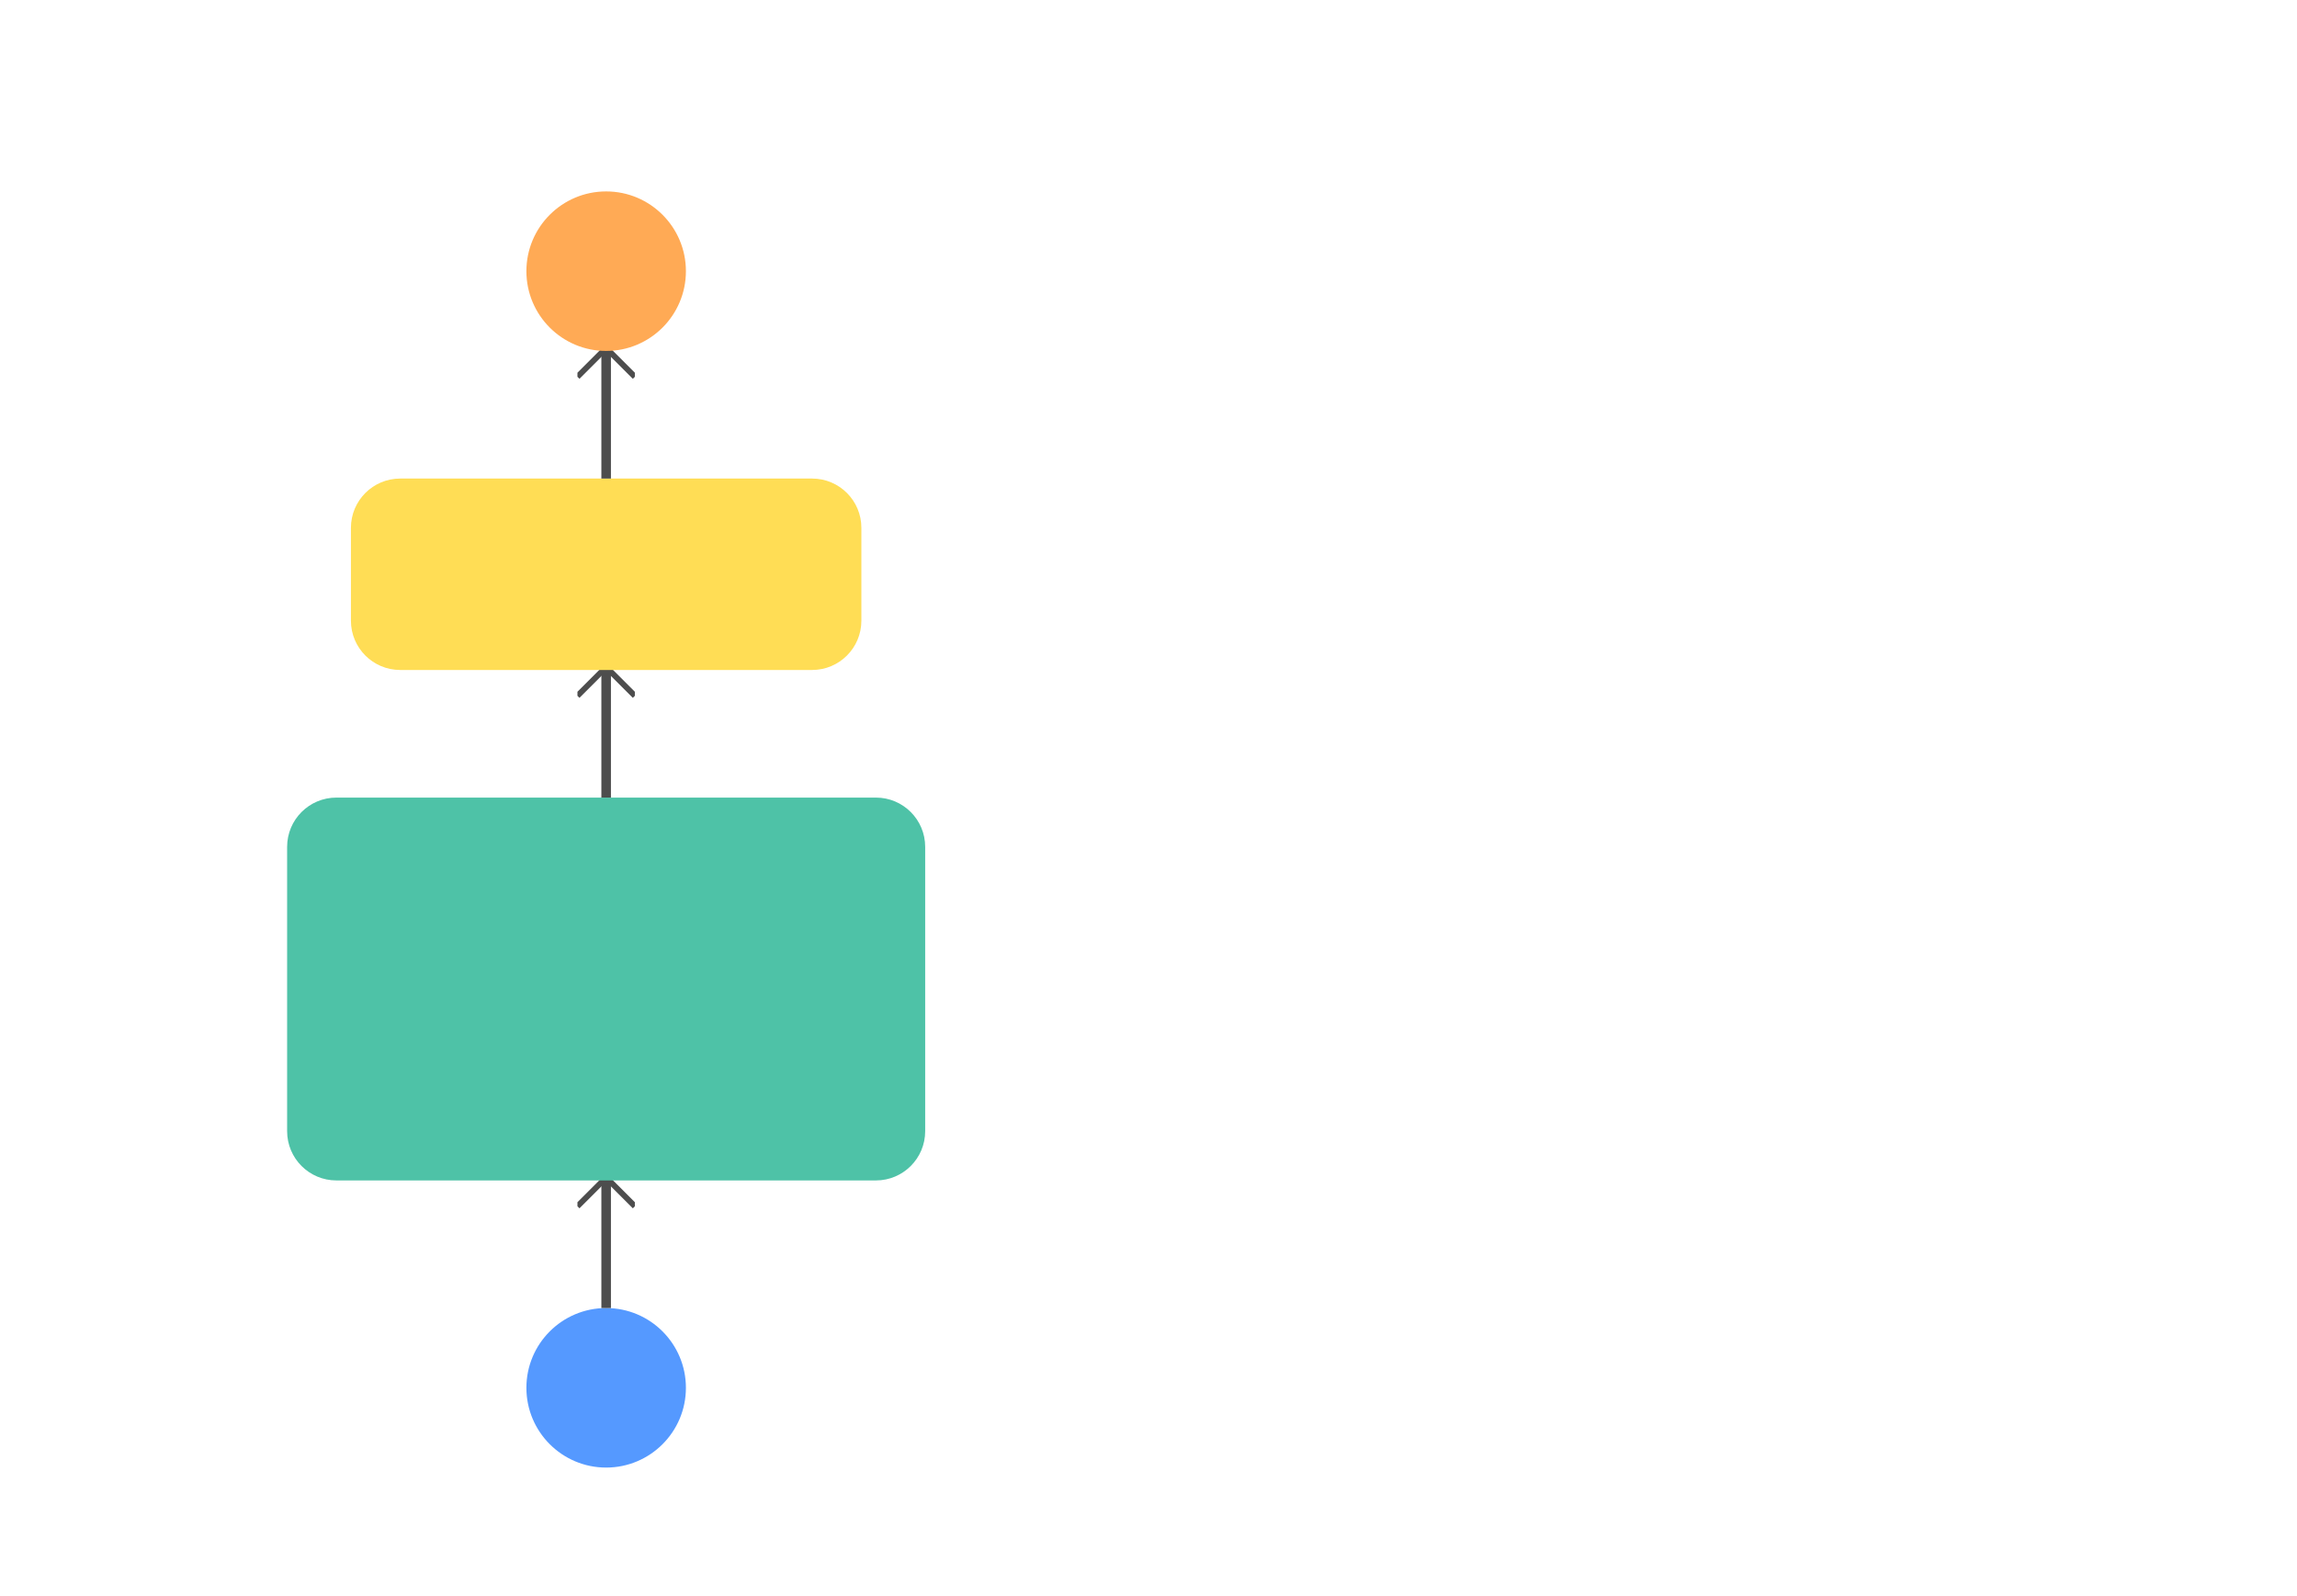
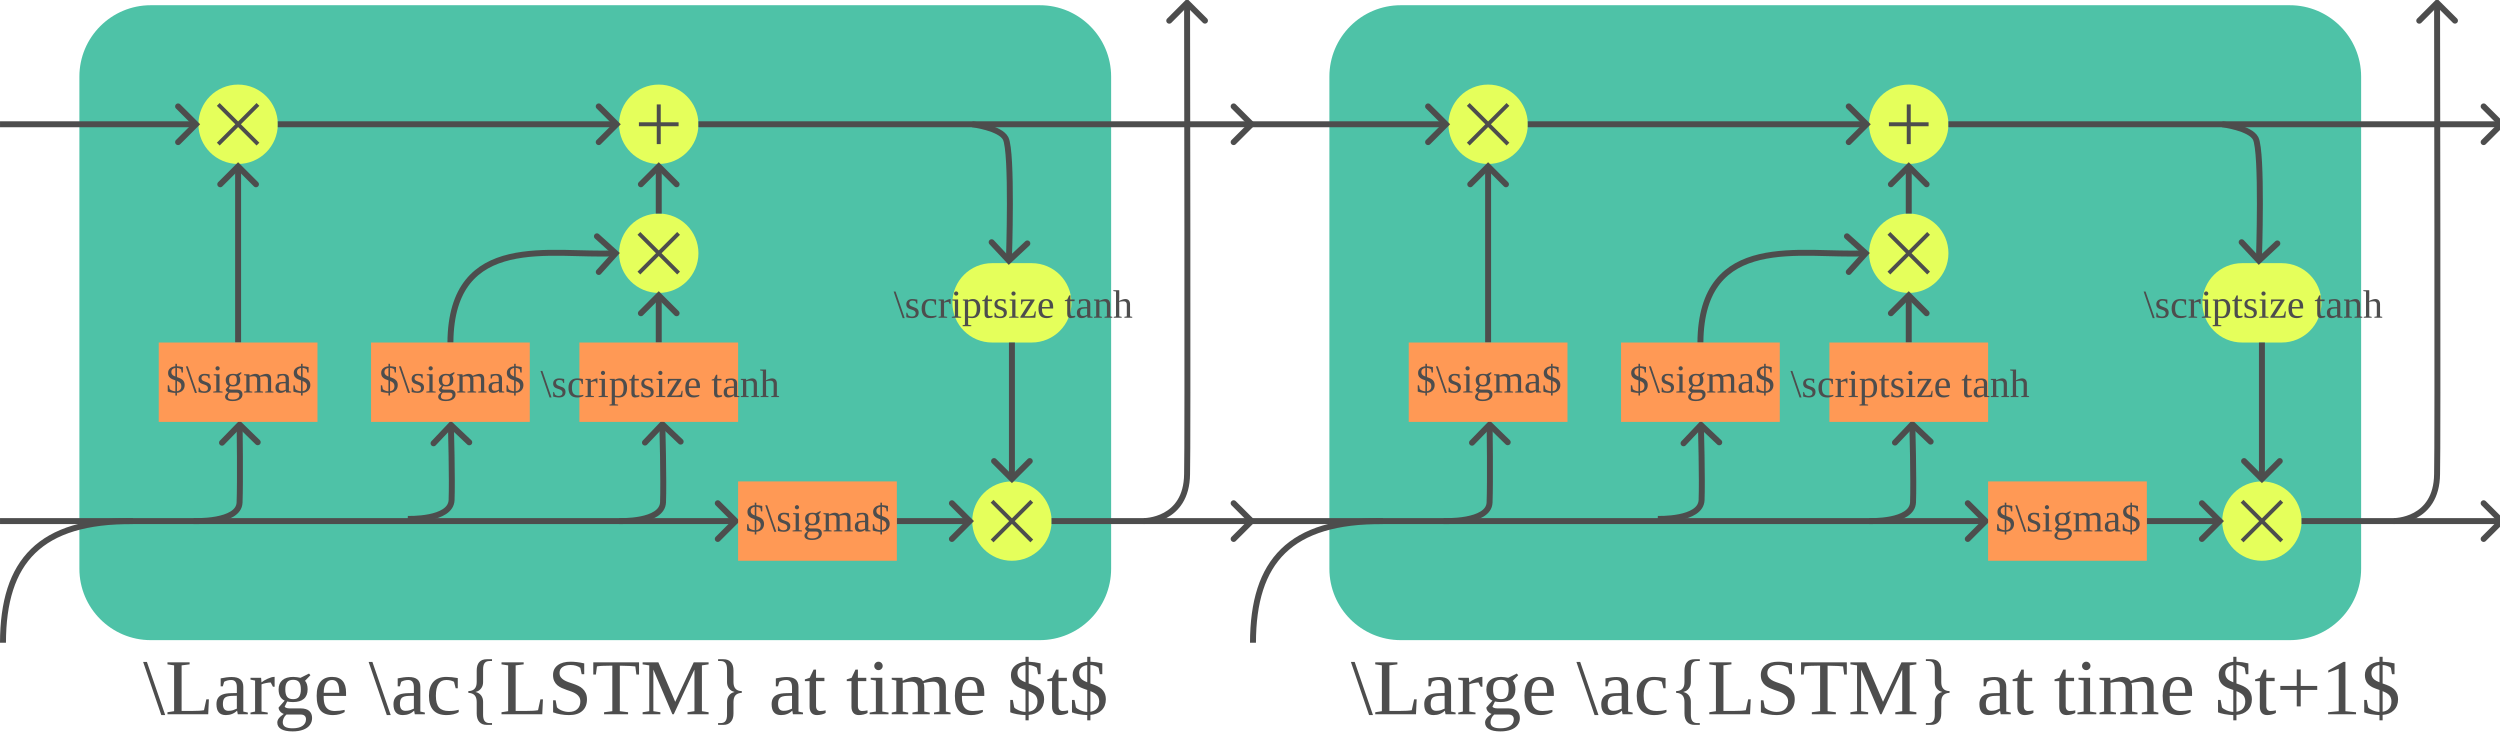
- <svg xmlns="http://www.w3.org/2000/svg" width="720px" height="500px" viewBox="0 0 720 500" version="1.1" id="svg8" xml:space="preserve">
+ <svg xmlns="http://www.w3.org/2000/svg" width="630" height="185" viewBox="0 0 630 185" version="1.1" id="svg8" xml:space="preserve">
  <defs id="defs2">
-     <marker id="arrow" viewBox="0 0 10 10" refX="5" refY="5" markerWidth="6" markerHeight="6" orient="auto-start-reverse">
-       <path d="m 0.5,0 5,5 -5,5" fill="none" stroke="#4d4d4d" id="path3913" />
+     <marker style="overflow:visible" id="arrow" refX="0" refY="0" orient="auto-start-reverse" markerWidth="4.207" markerHeight="7" viewBox="0 0 4.207 7" preserveAspectRatio="xMidYMid">
+       <path style="fill:none;stroke:context-stroke;stroke-width:1;stroke-linecap:round" d="M 3,-3 0,0 3,3" id="arrow3" transform="rotate(180,0.125,0)" />
    </marker>
  </defs>
-   <g id="cell">
-     <circle id="input" cx="190" cy="435" r="25" stroke="none" fill="#5599ff" />
-     <line x1="190" x2="190" y1="410" y2="370" stroke-width="3" stroke="#4d4d4d" marker-end="url(#arrow)" id="line0" />
-     <rect id="lstm" width="200" height="120" x="90" y="250" fill="#4ec2a7" ry="15.443" style="fill:#4ec2a7;fill-opacity:1" />
-     <line x1="190" x2="190" y1="250" y2="210" stroke-width="3" stroke="#4d4d4d" marker-end="url(#arrow)" id="line1" />
-     <rect id="FC" width="160" height="60" x="110" y="150" fill="#ffdd55" ry="15.443" />
-     <line x1="190" x2="190" y1="150" y2="110" stroke-width="3" stroke="#4d4d4d" marker-end="url(#arrow)" id="line2" />
-     <circle id="ouput" cx="190" cy="85" r="25" stroke="none" fill="#ffaa55" />
+   <g id="cell" transform="scale(0.5)">
+     <rect id="background" width="520" height="320" x="40.008" y="2.63" ry="36" fill="#4ec2a7" rx="36" />
+     <g id="pointwise" transform="translate(-59.99231,-37.37)">
+       <circle id="mult1" cx="180" cy="100" r="20" stroke="none" fill="#e5ff5b" />
+       <circle id="mult2" cx="392" cy="165" r="20" stroke="none" fill="#e5ff5b" />
+       <circle id="mult3" cx="570" cy="300" r="20" stroke="none" fill="#e5ff5b" />
+       <circle id="add" cx="392" cy="100" r="20" stroke="none" fill="#e5ff5b" />
+       <rect y="170" x="540" height="40" width="60" id="tanh2" ry="20" fill="#e5ff5b" rx="20" />
+       <text x="570.65" y="197.5" id="textTanhPointwise" fill="#4d4d4d" stroke="none" font-size="20px" text-anchor="middle">\scriptsize tanh</text>
+       <g id="plusSign">
+         <line x1="392" x2="392" y1="110" y2="90" stroke-width="2" stroke="#4d4d4d" id="plus1" />
+         <line x1="402" x2="382" y1="100" y2="100" stroke-width="2" stroke="#4d4d4d" id="plus2" />
+       </g>
+       <g id="multSign1">
+         <line x1="170" x2="190" y1="110" y2="90" stroke-width="2" stroke="#4d4d4d" id="line1773" />
+         <line x1="190" x2="170" y1="110" y2="90" stroke-width="2" stroke="#4d4d4d" id="line1771" />
+       </g>
+       <g id="multSign3">
+         <line x1="560" x2="580" y1="310" y2="290" stroke-width="2" stroke="#4d4d4d" id="mult2-9" />
+         <line x1="580" x2="560" y1="310" y2="290" stroke-width="2" stroke="#4d4d4d" id="mult1-3" />
+       </g>
+       <g id="multSign2">
+         <line x1="402" x2="382" y1="175" y2="155" stroke-width="2" stroke="#4d4d4d" id="mult2-0" />
+         <line x1="402" x2="382" y1="155" y2="175" stroke-width="2" stroke="#4d4d4d" id="mult1-6" />
+       </g>
+     </g>
+     <g id="paths" transform="translate(-59.99231,-37.37)">
+       <line x1="392" x2="392" y1="210" y2="187" stroke-width="3" stroke="#4d4d4d" marker-end="url(#arrow)" id="line1963" style="marker-end:url(#arrow)" />
+       <line x1="392" x2="392" y1="145" y2="122" stroke-width="3" stroke="#4d4d4d" marker-end="url(#arrow)" id="line2540" style="marker-end:url(#arrow)" />
+       <line x1="570" x2="570" y1="210" y2="278" stroke-width="3" stroke="#4d4d4d" marker-end="url(#arrow)" id="line2545" style="marker-end:url(#arrow)" />
+       <line x1="180" x2="180" y1="210" y2="122" stroke-width="3" stroke="#4d4d4d" marker-end="url(#arrow)" id="line2541" style="marker-end:url(#arrow)" />
+       <line x1="60" x2="430" y1="300" y2="300" stroke-width="3" stroke="#4d4d4d" id="line25415" marker-end="url(#arrow)" style="marker-end:url(#arrow)" />
+       <line x1="590" x2="690" y1="300" y2="300" stroke-width="3" stroke="#4d4d4d" id="line25411" marker-end="url(#arrow)" />
+       <line x1="412" x2="690" y1="100" y2="100" stroke-width="3" stroke="#4d4d4d" id="line25419" marker-end="url(#arrow)" />
+       <line x1="200" x2="370" y1="100" y2="100" stroke-width="3" stroke="#4d4d4d" id="line254153" marker-end="url(#arrow)" style="marker-end:url(#arrow)" />
+       <line x2="548" y1="300" y2="300" stroke-width="3" stroke="#4d4d4d" id="line1103" marker-end="url(#arrow)" x1="512" style="marker-end:url(#arrow)" />
+       <line x1="60" x2="158" y1="100" y2="100" stroke-width="3" stroke="#4d4d4d" id="line25416" marker-end="url(#arrow)" style="marker-end:url(#arrow)" />
+       <path id="path1892" d="m 287,210 c 0.433,-56.455 51.848,-43.38 82.547,-44.964" fill="none" stroke="#4d4d4d" stroke-width="3" marker-end="url(#arrow)" style="marker-end:url(#arrow)" />
+       <path id="path192" d="m 636.427,299.998 c 0,0 21.646,0.16 21.851,-23.717 0.405,-10.198 0,-236.738 0,-236.738" fill="none" stroke="#4d4d4d" stroke-width="3" marker-end="url(#arrow)" style="marker-end:url(#arrow)" />
+       <path d="m 61.492,361.318 c 0.101,-41.225 18.661,-61.596 65.487,-61.315" id="path1992" fill="none" stroke="#4d4d4d" stroke-width="3" />
+       <path id="path1860" d="m 372.057,299.988 c 0,0 21.695,0.824 22.104,-9.481 0.409,-10.305 -0.327,-38.567 -0.327,-38.567" stroke="#4d4d4d" fill="none" stroke-width="3" marker-end="url(#arrow)" style="marker-end:url(#arrow)" />
+       <path id="path1869" d="m 265.489,298.882 c 0,0 21.695,0.824 22.104,-9.481 0.409,-10.305 -0.32,-37.097 -0.32,-37.097" stroke="#4d4d4d" fill="none" stroke-width="3" marker-end="url(#arrow)" style="marker-end:url(#arrow)" />
+       <path id="path18699" d="m 157.557,299.988 c 0,0 22.77,0.961 23.18,-9.344 0.409,-10.305 0.039,-38.517 0.039,-38.517" stroke="#4d4d4d" fill="none" stroke-width="3" marker-end="url(#arrow)" style="marker-end:url(#arrow)" />
+       <path id="path1865" d="m 550,100 c 0,0 14.111,1.794 16.841,7.159 C 570.321,113.995 568.5,168 568.5,168" stroke="#4d4d4d" fill="none" stroke-width="3" marker-end="url(#arrow)" style="marker-end:url(#arrow)" />
+     </g>
+     <g id="NN" transform="translate(-59.99231,-37.37)">
+       <rect id="tanhNN" width="80" height="40" x="352" y="210" fill="#ff9955" stroke="none" />
+       <text x="392.65" y="237.5" id="textTanh" fill="#4d4d4d" stroke="none" font-size="20px" text-anchor="middle">\scriptsize tanh</text>
+       <rect id="sigmoid3" width="80" height="40" x="432" y="280" fill="#ff9955" stroke="none" />
+       <text x="472.34" y="305.2" id="textSig3" fill="#4d4d4d" stroke="none" font-size="20px" text-anchor="middle">$\sigma$</text>
+       <rect id="sigmoid2" width="80" height="40" x="247" y="210" fill="#ff9955" stroke="none" />
+       <text x="287.74" y="235.2" id="textSig2" fill="#4d4d4d" stroke="none" font-size="20px" text-anchor="middle">$\sigma$</text>
+       <rect id="sigmoid1" width="80" height="40" x="140" y="210" fill="#ff9955" stroke="none" />
+       <text x="180.34" y="235.2" id="textSig1" fill="#4d4d4d" stroke="none" font-size="20px" text-anchor="middle">$\sigma$</text>
+     </g>
  </g>
-   <g id="paths" style="display:none">
-     <line x1="392" x2="392" y1="210" y2="187" stroke-width="3" stroke="#4d4d4d" marker-end="url(#arrow)" id="line1963" />
-     <line x1="392" x2="392" y1="145" y2="122" stroke-width="3" stroke="#4d4d4d" marker-end="url(#arrow)" id="line2540" />
-     <line x1="570" x2="570" y1="210" y2="278" stroke-width="3" stroke="#4d4d4d" marker-end="url(#arrow)" id="line2545" />
-     <line x1="180" x2="180" y1="210" y2="122" stroke-width="3" stroke="#4d4d4d" marker-end="url(#arrow)" id="line2541" />
-     <line x1="60" x2="430" y1="300" y2="300" stroke-width="3" stroke="#4d4d4d" id="line25415" marker-end="url(#arrow)" />
-     <line x1="590" x2="690" y1="300" y2="300" stroke-width="3" stroke="#4d4d4d" id="line25411" marker-end="url(#arrow)" />
-     <line x1="412" x2="690" y1="100" y2="100" stroke-width="3" stroke="#4d4d4d" id="line25419" marker-end="url(#arrow-8)" />
-     <line x1="200" x2="370" y1="100" y2="100" stroke-width="3" stroke="#4d4d4d" id="line254153" marker-end="url(#arrow)" />
-     <line x2="548" y1="300" y2="300" stroke-width="3" stroke="#4d4d4d" id="line1103" marker-end="url(#arrow)" x1="512" />
-     <line x1="60" x2="158" y1="100" y2="100" stroke-width="3" stroke="#4d4d4d" id="line25416" marker-end="url(#arrow)" />
-     <path id="path1892" d="m 287,210 c 0.433,-56.455 51.848,-43.38 82.547,-44.964" fill="none" stroke="#4d4d4d" stroke-width="3" marker-end="url(#arrow)" />
-     <path id="path192" d="m 636.427,299.998 c 0,0 21.646,0.16 21.851,-23.717 0.405,-10.198 0,-236.738 0,-236.738" fill="none" stroke="#4d4d4d" stroke-width="3" marker-end="url(#arrow)" />
-     <path d="m 61.492,361.318 c 0.101,-41.225 18.661,-61.596 65.487,-61.315" id="path1992" fill="none" stroke="#4d4d4d" stroke-width="3" />
-     <path id="path1860" d="m 372.057,299.988 c 0,0 21.695,0.824 22.104,-9.481 0.409,-10.305 -0.327,-38.567 -0.327,-38.567" stroke="#4d4d4d" fill="none" stroke-width="3" marker-end="url(#arrow)" />
-     <path id="path1869" d="m 265.489,298.882 c 0,0 21.695,0.824 22.104,-9.481 0.409,-10.305 -0.32,-37.097 -0.32,-37.097" stroke="#4d4d4d" fill="none" stroke-width="3" marker-end="url(#arrow)" />
-     <path id="path18699" d="m 157.557,299.988 c 0,0 22.77,0.961 23.18,-9.344 0.409,-10.305 0.039,-38.517 0.039,-38.517" stroke="#4d4d4d" fill="none" stroke-width="3" marker-end="url(#arrow)" />
-     <path id="path1865" d="m 550,100 c 0,0 14.111,1.794 16.841,7.159 C 570.321,113.995 568.5,168 568.5,168" stroke="#4d4d4d" fill="none" stroke-width="3" marker-end="url(#arrow)" />
+   <text x="157.675" y="180" id="text351" fill="#4d4d4d" stroke="none" font-size="20px" text-anchor="middle">\Large \ac{LSTM} at time $t$</text>
+   <text x="472.675" y="180" id="text290" fill="#4d4d4d" stroke="none" font-size="20px" text-anchor="middle">\Large \ac{LSTM} at time $t+1$</text>
+   <g id="g995" transform="matrix(0.5,0,0,0.5,315,0)">
+     <rect id="rect901" width="520" height="320" x="40.008" y="2.63" ry="36" fill="#4ec2a7" rx="36" />
+     <g id="g939" transform="translate(-59.99231,-37.37)">
+       <circle id="circle903" cx="180" cy="100" r="20" stroke="none" fill="#e5ff5b" />
+       <circle id="circle905" cx="392" cy="165" r="20" stroke="none" fill="#e5ff5b" />
+       <circle id="circle907" cx="570" cy="300" r="20" stroke="none" fill="#e5ff5b" />
+       <circle id="circle909" cx="392" cy="100" r="20" stroke="none" fill="#e5ff5b" />
+       <rect y="170" x="540" height="40" width="60" id="rect911" ry="20" fill="#e5ff5b" rx="20" />
+       <text x="570.65" y="197.5" id="text913" fill="#4d4d4d" stroke="none" font-size="20px" text-anchor="middle">\scriptsize tanh</text>
+       <g id="g919">
+         <line x1="392" x2="392" y1="110" y2="90" stroke-width="2" stroke="#4d4d4d" id="line915" />
+         <line x1="402" x2="382" y1="100" y2="100" stroke-width="2" stroke="#4d4d4d" id="line917" />
+       </g>
+       <g id="g925">
+         <line x1="170" x2="190" y1="110" y2="90" stroke-width="2" stroke="#4d4d4d" id="line921" />
+         <line x1="190" x2="170" y1="110" y2="90" stroke-width="2" stroke="#4d4d4d" id="line923" />
+       </g>
+       <g id="g931">
+         <line x1="560" x2="580" y1="310" y2="290" stroke-width="2" stroke="#4d4d4d" id="line927" />
+         <line x1="580" x2="560" y1="310" y2="290" stroke-width="2" stroke="#4d4d4d" id="line929" />
+       </g>
+       <g id="g937">
+         <line x1="402" x2="382" y1="175" y2="155" stroke-width="2" stroke="#4d4d4d" id="line933" />
+         <line x1="402" x2="382" y1="155" y2="175" stroke-width="2" stroke="#4d4d4d" id="line935" />
+       </g>
+     </g>
+     <g id="g975" transform="translate(-59.99231,-37.37)">
+       <line x1="392" x2="392" y1="210" y2="187" stroke-width="3" stroke="#4d4d4d" marker-end="url(#arrow)" id="line941" style="marker-end:url(#arrow)" />
+       <line x1="392" x2="392" y1="145" y2="122" stroke-width="3" stroke="#4d4d4d" marker-end="url(#arrow)" id="line943" style="marker-end:url(#arrow)" />
+       <line x1="570" x2="570" y1="210" y2="278" stroke-width="3" stroke="#4d4d4d" marker-end="url(#arrow)" id="line945" style="marker-end:url(#arrow)" />
+       <line x1="180" x2="180" y1="210" y2="122" stroke-width="3" stroke="#4d4d4d" marker-end="url(#arrow)" id="line947" style="marker-end:url(#arrow)" />
+       <line x1="60" x2="430" y1="300" y2="300" stroke-width="3" stroke="#4d4d4d" id="line949" marker-end="url(#arrow)" style="marker-end:url(#arrow)" />
+       <line x1="590" x2="690" y1="300" y2="300" stroke-width="3" stroke="#4d4d4d" id="line951" marker-end="url(#arrow)" />
+       <line x1="412" x2="690" y1="100" y2="100" stroke-width="3" stroke="#4d4d4d" id="line953" marker-end="url(#arrow)" />
+       <line x1="200" x2="370" y1="100" y2="100" stroke-width="3" stroke="#4d4d4d" id="line955" marker-end="url(#arrow)" style="marker-end:url(#arrow)" />
+       <line x2="548" y1="300" y2="300" stroke-width="3" stroke="#4d4d4d" id="line957" marker-end="url(#arrow)" x1="512" style="marker-end:url(#arrow)" />
+       <line x1="60" x2="158" y1="100" y2="100" stroke-width="3" stroke="#4d4d4d" id="line959" marker-end="url(#arrow)" style="marker-end:url(#arrow)" />
+       <path id="path961" d="m 287,210 c 0.433,-56.455 51.848,-43.38 82.547,-44.964" fill="none" stroke="#4d4d4d" stroke-width="3" marker-end="url(#arrow)" style="marker-end:url(#arrow)" />
+       <path id="path963" d="m 636.427,299.998 c 0,0 21.646,0.16 21.851,-23.717 0.405,-10.198 0,-236.738 0,-236.738" fill="none" stroke="#4d4d4d" stroke-width="3" marker-end="url(#arrow)" style="marker-end:url(#arrow)" />
+       <path d="m 61.492,361.318 c 0.101,-41.225 18.661,-61.596 65.487,-61.315" id="path965" fill="none" stroke="#4d4d4d" stroke-width="3" />
+       <path id="path967" d="m 372.057,299.988 c 0,0 21.695,0.824 22.104,-9.481 0.409,-10.305 -0.327,-38.567 -0.327,-38.567" stroke="#4d4d4d" fill="none" stroke-width="3" marker-end="url(#arrow)" style="marker-end:url(#arrow)" />
+       <path id="path969" d="m 265.489,298.882 c 0,0 21.695,0.824 22.104,-9.481 0.409,-10.305 -0.32,-37.097 -0.32,-37.097" stroke="#4d4d4d" fill="none" stroke-width="3" marker-end="url(#arrow)" style="marker-end:url(#arrow)" />
+       <path id="path971" d="m 157.557,299.988 c 0,0 22.77,0.961 23.18,-9.344 0.409,-10.305 0.039,-38.517 0.039,-38.517" stroke="#4d4d4d" fill="none" stroke-width="3" marker-end="url(#arrow)" style="marker-end:url(#arrow)" />
+       <path id="path973" d="m 550,100 c 0,0 14.111,1.794 16.841,7.159 C 570.321,113.995 568.5,168 568.5,168" stroke="#4d4d4d" fill="none" stroke-width="3" marker-end="url(#arrow)" style="marker-end:url(#arrow)" />
+     </g>
+     <g id="g993" transform="translate(-59.99231,-37.37)">
+       <rect id="rect977" width="80" height="40" x="352" y="210" fill="#ff9955" stroke="none" />
+       <text x="392.65" y="237.5" id="text979" fill="#4d4d4d" stroke="none" font-size="20px" text-anchor="middle">\scriptsize tanh</text>
+       <rect id="rect981" width="80" height="40" x="432" y="280" fill="#ff9955" stroke="none" />
+       <text x="472.34" y="305.2" id="text983" fill="#4d4d4d" stroke="none" font-size="20px" text-anchor="middle">$\sigma$</text>
+       <rect id="rect985" width="80" height="40" x="247" y="210" fill="#ff9955" stroke="none" />
+       <text x="287.74" y="235.2" id="text987" fill="#4d4d4d" stroke="none" font-size="20px" text-anchor="middle">$\sigma$</text>
+       <rect id="rect989" width="80" height="40" x="140" y="210" fill="#ff9955" stroke="none" />
+       <text x="180.34" y="235.2" id="text991" fill="#4d4d4d" stroke="none" font-size="20px" text-anchor="middle">$\sigma$</text>
+     </g>
  </g>
</svg>
